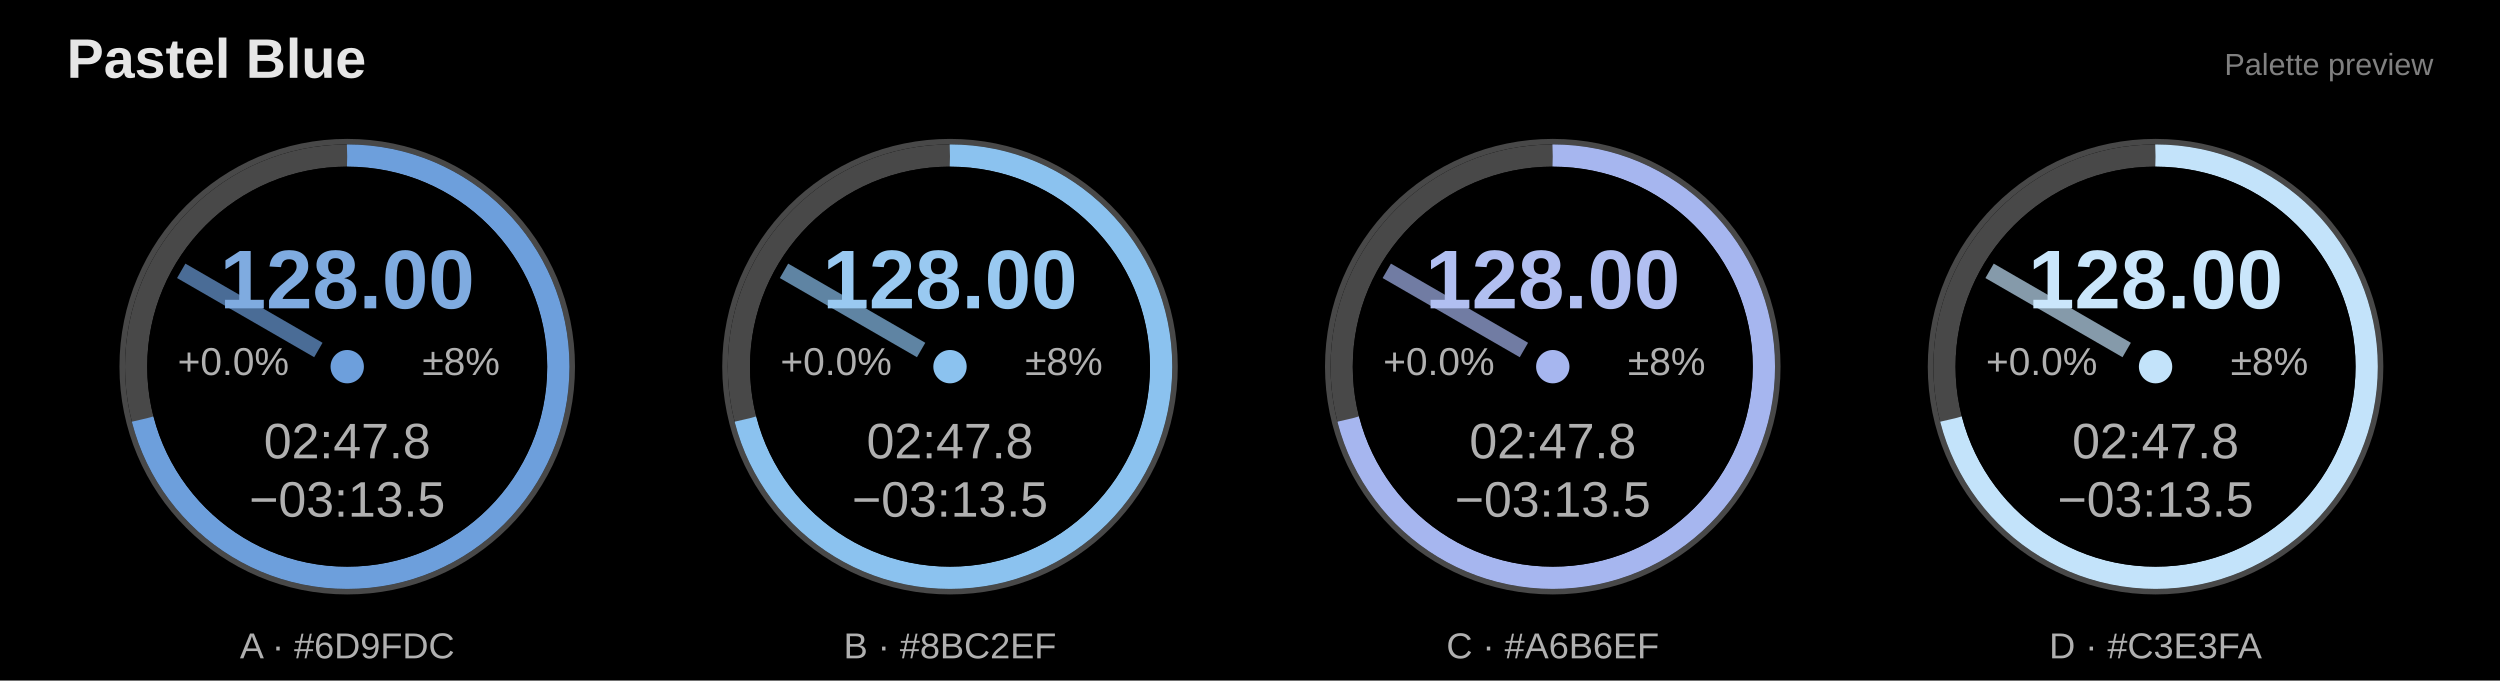
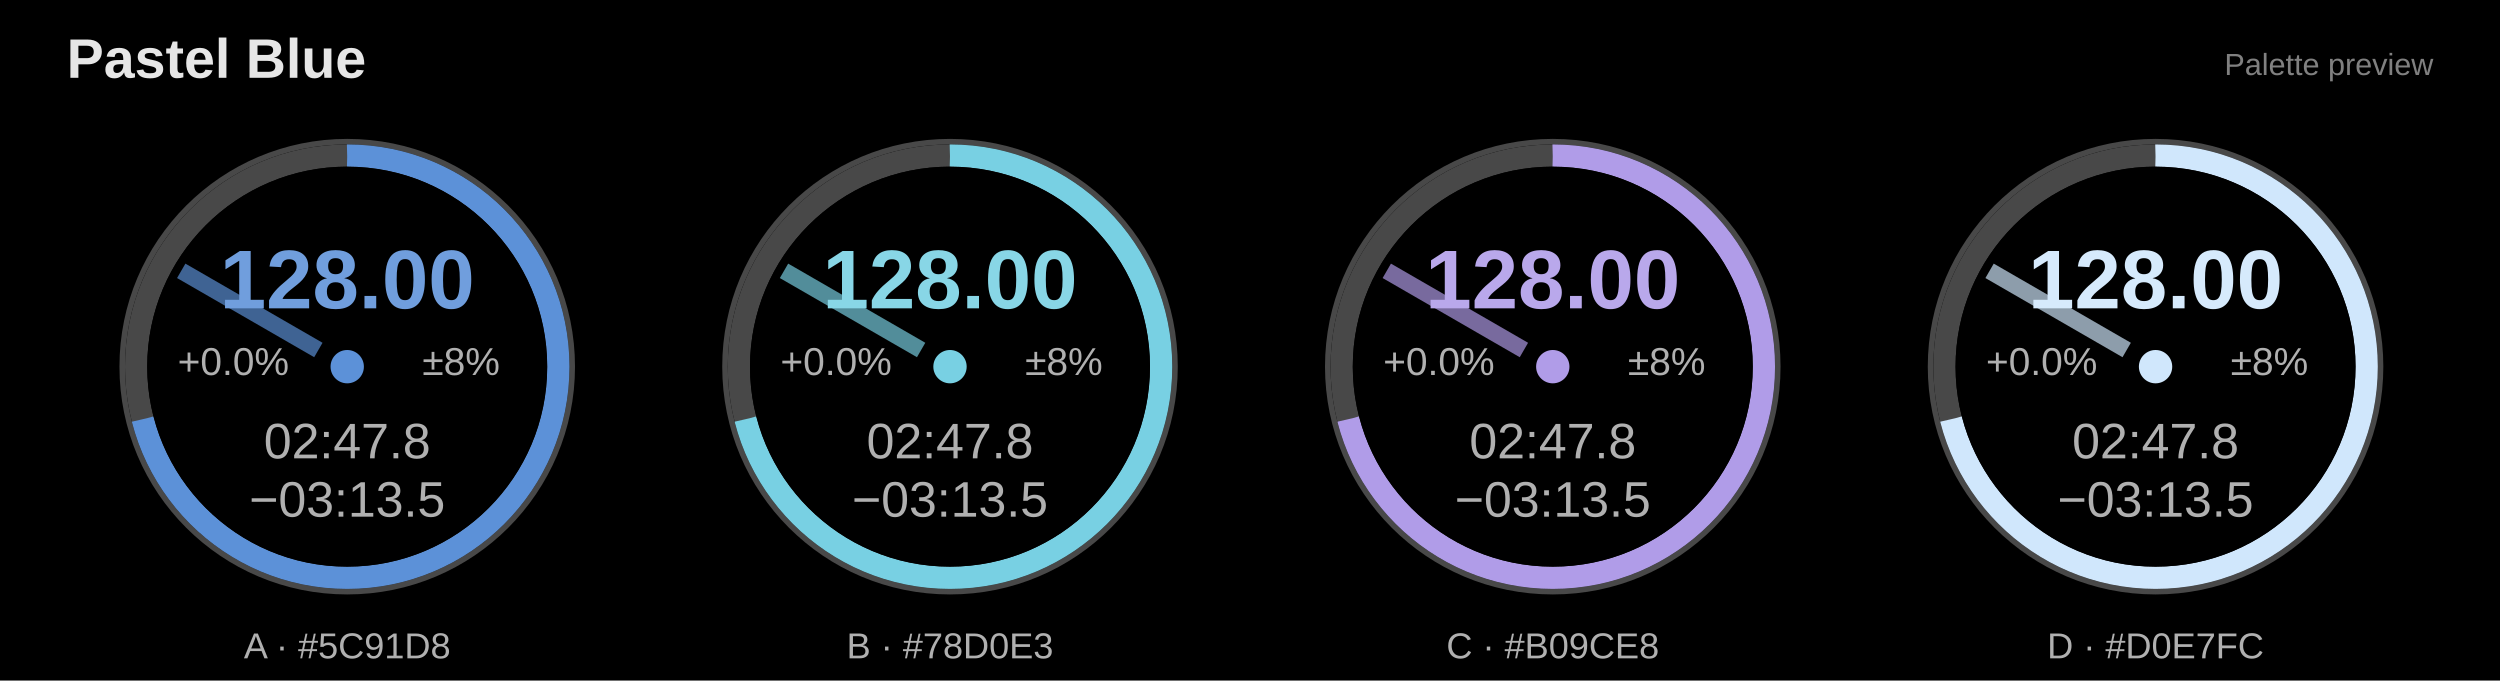
<svg xmlns="http://www.w3.org/2000/svg" width="900" height="245" viewBox="0 0 900 245" role="img" aria-labelledby="title desc">
  <style>text{font-family:Arial,Helvetica,sans-serif;font-variant-numeric:tabular-nums}</style>
  <rect width="900" height="245" fill="#000000" />
  <g transform="translate(0,0)">
    <text x="24" y="28" fill="#E6E6E6" font-size="20" text-anchor="start" font-weight="600">Pastel Blue</text>
    <text x="876" y="27" fill="#808080" font-size="11" text-anchor="end" font-weight="400">Palette preview</text>
    <g transform="translate(43,50)">
      <circle cx="82" cy="82" r="81" fill="#000000" stroke="#484848" stroke-width="2" />
      <circle cx="82" cy="82" r="76" fill="none" stroke="#484848" stroke-width="8" />
-       <circle cx="82" cy="82" r="76" fill="none" stroke="#6D9FDC" stroke-width="8" stroke-dasharray="339.041 138.481" transform="rotate(-90 82 82)" />
+       <circle cx="82" cy="82" r="76" fill="none" stroke="#5C91D8" stroke-width="8" stroke-dasharray="339.041 138.481" transform="rotate(-90 82 82)" />
      <circle cx="82" cy="82" r="71.5" fill="#000000" stroke="#000000" />
-       <rect x="79" y="13" width="6" height="57" fill="#4A6C96" transform="rotate(-60 82 82)" />
-       <circle cx="82" cy="82" r="6" fill="#6D9FDC" />
-       <text x="82" y="61" fill="#7FABE0" font-size="30" text-anchor="middle" font-weight="700">128.00</text>
+       <rect x="79" y="13" width="6" height="57" fill="#3F6393" transform="rotate(-60 82 82)" />
+       <circle cx="82" cy="82" r="6" fill="#5C91D8" />
+       <text x="82" y="61" fill="#709EDD" font-size="30" text-anchor="middle" font-weight="700">128.00</text>
      <text x="41" y="85" fill="#B0B0B0" font-size="14" text-anchor="middle" font-weight="400">+0.0%</text>
      <text x="123" y="85" fill="#B0B0B0" font-size="14" text-anchor="middle" font-weight="400">±8%</text>
      <text x="82" y="115" fill="#B0B0B0" font-size="18" text-anchor="middle" font-weight="400">02:47.8</text>
      <text x="82" y="136" fill="#B0B0B0" font-size="18" text-anchor="middle" font-weight="400">−03:13.5</text>
-       <text x="82" y="187" fill="#B0B0B0" font-size="13" text-anchor="middle" font-weight="400">A  ·  #6D9FDC</text>
+       <text x="82" y="187" fill="#B0B0B0" font-size="13" text-anchor="middle" font-weight="400">A  ·  #5C91D8</text>
    </g>
    <g transform="translate(260,50)">
      <circle cx="82" cy="82" r="81" fill="#000000" stroke="#484848" stroke-width="2" />
      <circle cx="82" cy="82" r="76" fill="none" stroke="#484848" stroke-width="8" />
-       <circle cx="82" cy="82" r="76" fill="none" stroke="#8BC2EF" stroke-width="8" stroke-dasharray="339.041 138.481" transform="rotate(-90 82 82)" />
+       <circle cx="82" cy="82" r="76" fill="none" stroke="#78D0E3" stroke-width="8" stroke-dasharray="339.041 138.481" transform="rotate(-90 82 82)" />
      <circle cx="82" cy="82" r="71.5" fill="#000000" stroke="#000000" />
-       <rect x="79" y="13" width="6" height="57" fill="#5F84A3" transform="rotate(-60 82 82)" />
-       <circle cx="82" cy="82" r="6" fill="#8BC2EF" />
-       <text x="82" y="61" fill="#99C9F1" font-size="30" text-anchor="middle" font-weight="700">128.00</text>
+       <rect x="79" y="13" width="6" height="57" fill="#528D9A" transform="rotate(-60 82 82)" />
+       <circle cx="82" cy="82" r="6" fill="#78D0E3" />
+       <text x="82" y="61" fill="#88D6E6" font-size="30" text-anchor="middle" font-weight="700">128.00</text>
      <text x="41" y="85" fill="#B0B0B0" font-size="14" text-anchor="middle" font-weight="400">+0.0%</text>
      <text x="123" y="85" fill="#B0B0B0" font-size="14" text-anchor="middle" font-weight="400">±8%</text>
      <text x="82" y="115" fill="#B0B0B0" font-size="18" text-anchor="middle" font-weight="400">02:47.8</text>
      <text x="82" y="136" fill="#B0B0B0" font-size="18" text-anchor="middle" font-weight="400">−03:13.5</text>
-       <text x="82" y="187" fill="#B0B0B0" font-size="13" text-anchor="middle" font-weight="400">B  ·  #8BC2EF</text>
+       <text x="82" y="187" fill="#B0B0B0" font-size="13" text-anchor="middle" font-weight="400">B  ·  #78D0E3</text>
    </g>
    <g transform="translate(477,50)">
      <circle cx="82" cy="82" r="81" fill="#000000" stroke="#484848" stroke-width="2" />
      <circle cx="82" cy="82" r="76" fill="none" stroke="#484848" stroke-width="8" />
-       <circle cx="82" cy="82" r="76" fill="none" stroke="#A6B6EF" stroke-width="8" stroke-dasharray="339.041 138.481" transform="rotate(-90 82 82)" />
+       <circle cx="82" cy="82" r="76" fill="none" stroke="#B09CE8" stroke-width="8" stroke-dasharray="339.041 138.481" transform="rotate(-90 82 82)" />
      <circle cx="82" cy="82" r="71.5" fill="#000000" stroke="#000000" />
-       <rect x="79" y="13" width="6" height="57" fill="#717CA3" transform="rotate(-60 82 82)" />
-       <circle cx="82" cy="82" r="6" fill="#A6B6EF" />
-       <text x="82" y="61" fill="#B1BFF1" font-size="30" text-anchor="middle" font-weight="700">128.00</text>
+       <rect x="79" y="13" width="6" height="57" fill="#786A9E" transform="rotate(-60 82 82)" />
+       <circle cx="82" cy="82" r="6" fill="#B09CE8" />
+       <text x="82" y="61" fill="#B9A8EB" font-size="30" text-anchor="middle" font-weight="700">128.00</text>
      <text x="41" y="85" fill="#B0B0B0" font-size="14" text-anchor="middle" font-weight="400">+0.0%</text>
      <text x="123" y="85" fill="#B0B0B0" font-size="14" text-anchor="middle" font-weight="400">±8%</text>
      <text x="82" y="115" fill="#B0B0B0" font-size="18" text-anchor="middle" font-weight="400">02:47.8</text>
      <text x="82" y="136" fill="#B0B0B0" font-size="18" text-anchor="middle" font-weight="400">−03:13.5</text>
-       <text x="82" y="187" fill="#B0B0B0" font-size="13" text-anchor="middle" font-weight="400">C  ·  #A6B6EF</text>
+       <text x="82" y="187" fill="#B0B0B0" font-size="13" text-anchor="middle" font-weight="400">C  ·  #B09CE8</text>
    </g>
    <g transform="translate(694,50)">
      <circle cx="82" cy="82" r="81" fill="#000000" stroke="#484848" stroke-width="2" />
      <circle cx="82" cy="82" r="76" fill="none" stroke="#484848" stroke-width="8" />
-       <circle cx="82" cy="82" r="76" fill="none" stroke="#C3E3FA" stroke-width="8" stroke-dasharray="339.041 138.481" transform="rotate(-90 82 82)" />
+       <circle cx="82" cy="82" r="76" fill="none" stroke="#D0E7FC" stroke-width="8" stroke-dasharray="339.041 138.481" transform="rotate(-90 82 82)" />
      <circle cx="82" cy="82" r="71.5" fill="#000000" stroke="#000000" />
-       <rect x="79" y="13" width="6" height="57" fill="#859AAA" transform="rotate(-60 82 82)" />
-       <circle cx="82" cy="82" r="6" fill="#C3E3FA" />
-       <text x="82" y="61" fill="#CAE6FB" font-size="30" text-anchor="middle" font-weight="700">128.00</text>
+       <rect x="79" y="13" width="6" height="57" fill="#8D9DAB" transform="rotate(-60 82 82)" />
+       <circle cx="82" cy="82" r="6" fill="#D0E7FC" />
+       <text x="82" y="61" fill="#D6EAFC" font-size="30" text-anchor="middle" font-weight="700">128.00</text>
      <text x="41" y="85" fill="#B0B0B0" font-size="14" text-anchor="middle" font-weight="400">+0.0%</text>
      <text x="123" y="85" fill="#B0B0B0" font-size="14" text-anchor="middle" font-weight="400">±8%</text>
      <text x="82" y="115" fill="#B0B0B0" font-size="18" text-anchor="middle" font-weight="400">02:47.8</text>
      <text x="82" y="136" fill="#B0B0B0" font-size="18" text-anchor="middle" font-weight="400">−03:13.5</text>
-       <text x="82" y="187" fill="#B0B0B0" font-size="13" text-anchor="middle" font-weight="400">D  ·  #C3E3FA</text>
+       <text x="82" y="187" fill="#B0B0B0" font-size="13" text-anchor="middle" font-weight="400">D  ·  #D0E7FC</text>
    </g>
  </g>
</svg>
